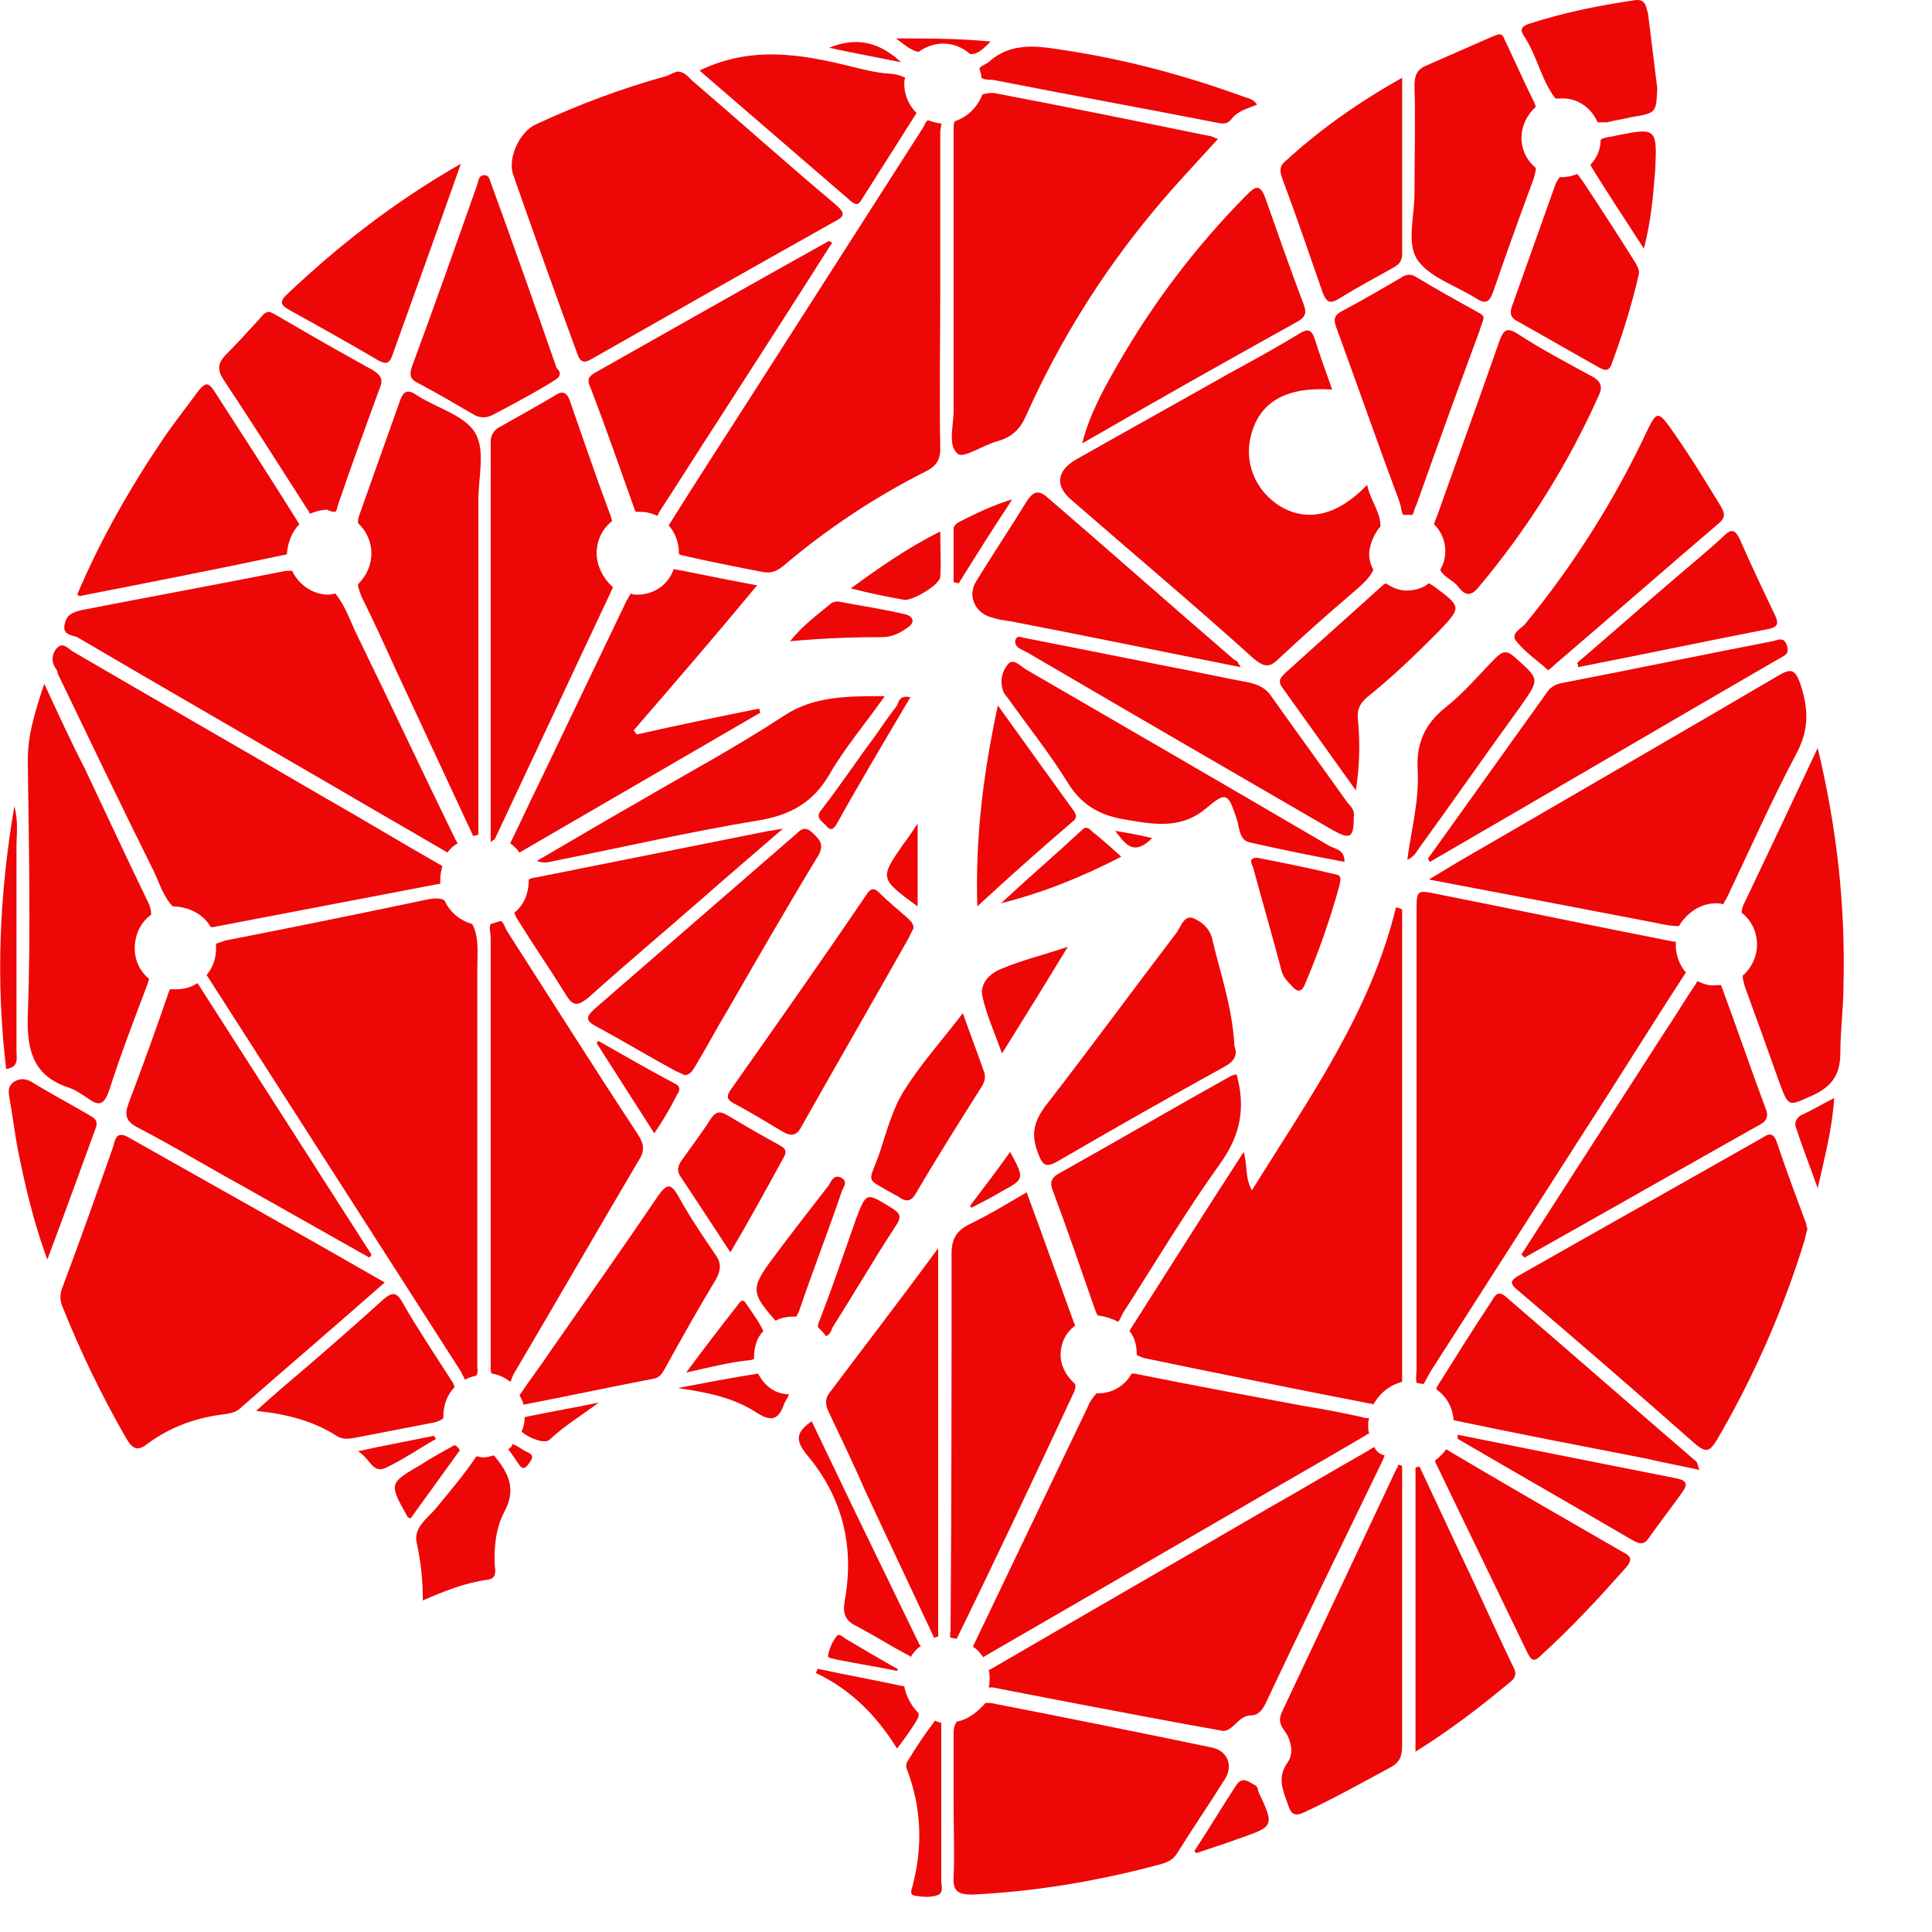
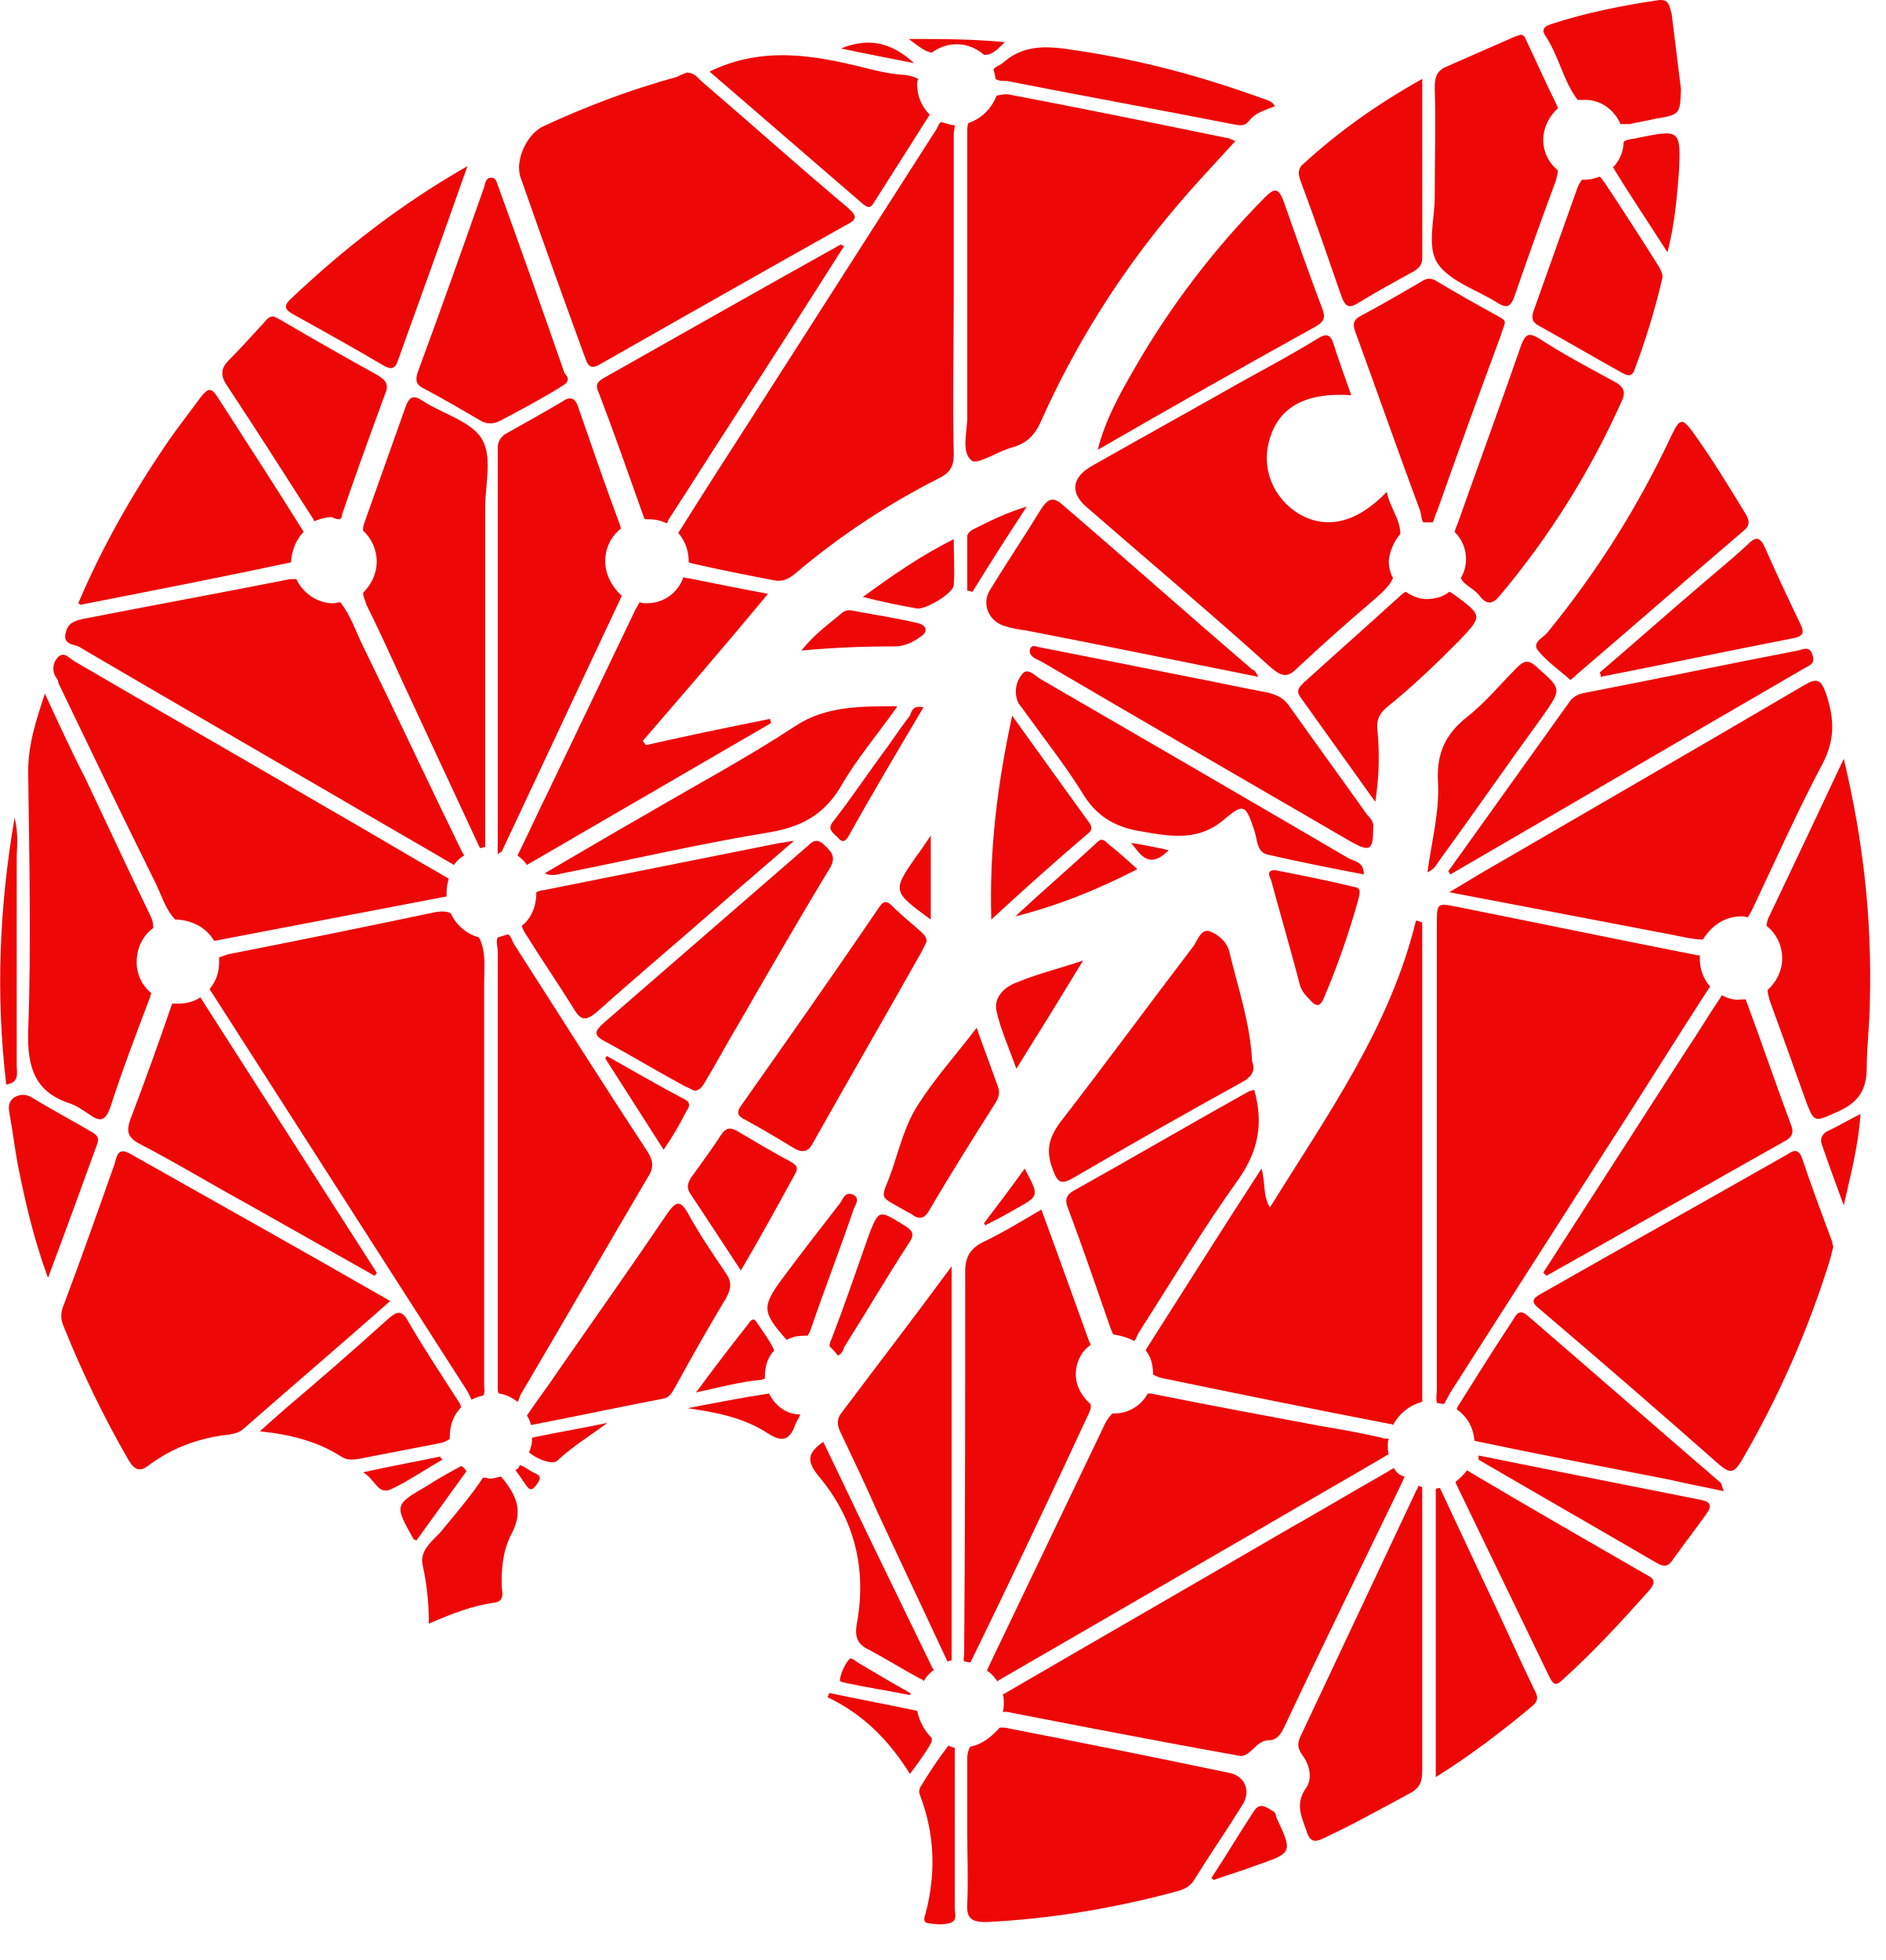
- <svg xmlns="http://www.w3.org/2000/svg" viewBox="0 0 53 53" fill="none" color="white">
+ <svg xmlns="http://www.w3.org/2000/svg" viewBox="0 0 51 53" fill="none" color="white">
  <path d="M10.555 35.18C9.2 36.375 7.902 37.483 6.604 38.62c-.113.114-.254.142-.395.17-.79.085-1.524.341-2.173.824-.254.2-.396.142-.565-.142a28.323 28.323 0 01-1.75-3.608.667.667 0 010-.569c.48-1.278.932-2.557 1.383-3.836.057-.199.085-.454.424-.256 2.314 1.308 4.656 2.615 7.027 3.979zM18.57 1.963c.197 0 .281.114.394.227 1.327 1.137 2.625 2.302 3.98 3.439.253.227.225.312-.057.454-2.23 1.25-4.43 2.5-6.632 3.751-.226.142-.339.114-.423-.142a338.342 338.342 0 01-1.75-4.887c-.17-.455.17-1.194.62-1.393 1.158-.54 2.371-.994 3.613-1.335.085-.057.198-.086.254-.114zM49.583 33.703l-.084.34A26.04 26.04 0 0147.1 39.5c-.198.312-.282.37-.593.113a343.76 343.76 0 00-4.854-4.205c-.254-.199-.225-.284.029-.426 2.2-1.25 4.43-2.5 6.631-3.751.142-.085.31-.228.424.085.254.767.536 1.506.818 2.273 0 .029 0 .057.028.114zM33.865 28.702c.112.284-.057.454-.34.597a226.031 226.031 0 00-4.458 2.529c-.339.198-.451.198-.593-.2-.197-.51-.112-.852.198-1.278 1.213-1.563 2.399-3.183 3.612-4.774.113-.17.198-.454.424-.398.225.086.451.256.536.54.225.966.564 1.904.62 2.984zM29.688 12.164c.198-.795.593-1.506.988-2.188a22.53 22.53 0 013.527-4.631c.254-.256.367-.285.508.085.339.966.678 1.932 1.044 2.898.085.227.085.341-.14.483a400.758 400.758 0 00-5.927 3.353zM39.17 23.559c1.1-1.535 2.173-3.04 3.274-4.575.112-.17.282-.228.451-.256 1.92-.37 3.81-.767 5.729-1.137.141-.028.31-.142.395.114.085.256-.085.284-.226.37-3.189 1.847-6.378 3.722-9.566 5.569-.029-.028-.029-.057-.057-.085zM37.138 22.394c0 .596-.084.653-.593.37-2.793-1.62-5.587-3.24-8.353-4.86l-.17-.085c-.112-.057-.197-.142-.168-.256.056-.17.197-.057.282-.057 1.298.256 2.596.512 3.866.767.762.143 1.524.313 2.286.455.226.057.423.142.564.341.706.995 1.411 1.96 2.117 2.955.113.114.197.228.17.37zM18.795 29.497c-.085-.028-.17-.085-.254-.113-.734-.398-1.44-.824-2.173-1.222-.339-.17-.282-.284-.028-.511l5.503-4.774c.169-.17.282-.2.48 0 .169.17.282.284.14.568-.846 1.392-1.665 2.813-2.483 4.234-.31.511-.593 1.051-.903 1.563-.056.085-.113.227-.282.255zM34.034 18.302c-2.145-.426-4.205-.853-6.265-1.25-.198-.029-.395-.057-.564-.114-.452-.114-.678-.597-.424-.995.452-.738.931-1.449 1.383-2.188.17-.255.31-.34.564-.113 1.722 1.477 3.415 2.983 5.136 4.461.085.028.085.057.17.199zM42.472 18.387c-.282-.256-.621-.483-.875-.796-.17-.198.113-.34.226-.454a25.286 25.286 0 003.386-5.37c.226-.455.282-.484.593-.057.508.71.96 1.449 1.41 2.188.114.198.114.312-.056.454-1.495 1.279-2.991 2.586-4.487 3.865-.028.028-.084.085-.197.17zM15.352 10.204c.028.17-.113.198-.226.284-.508.312-1.044.596-1.58.88-.17.086-.31.114-.508.029-.536-.313-1.072-.625-1.609-.91-.169-.085-.197-.198-.14-.397.62-1.677 1.213-3.353 1.805-5.03.029-.085.029-.255.198-.255.113 0 .141.113.17.199a365.61 365.61 0 011.805 5.086c.057.057.057.085.085.114zM24.27 19.098c-.537.767-1.101 1.42-1.524 2.16-.452.766-1.073 1.107-1.947 1.25-1.891.312-3.726.738-5.588 1.108-.141.028-.282.085-.48 0 .931-.54 1.834-1.08 2.737-1.592 1.355-.795 2.738-1.534 4.036-2.387.818-.54 1.721-.54 2.766-.54zM36.884 23.644c-.903-.17-1.75-.341-2.624-.54-.283-.085-.254-.426-.339-.653-.226-.682-.282-.74-.79-.313-.706.625-1.468.483-2.286.34-.705-.113-1.213-.425-1.58-1.05-.48-.768-1.044-1.478-1.553-2.188-.056-.086-.112-.142-.169-.228a.733.733 0 01.113-.795c.141-.17.339.056.48.142 2.794 1.62 5.588 3.24 8.353 4.859.198.085.395.113.395.426zM38.465 2.134v4.83c0 .2-.085.284-.226.37-.508.284-.988.54-1.496.852-.226.142-.339.142-.452-.142-.366-1.051-.733-2.131-1.128-3.183-.057-.17-.057-.312.084-.426.96-.88 2.004-1.62 3.218-2.301zM25.06 25.462l-.141.285c-.96 1.705-1.948 3.41-2.907 5.114-.141.285-.282.341-.564.17-.424-.255-.847-.51-1.27-.738-.226-.113-.283-.199-.113-.426 1.241-1.762 2.483-3.524 3.697-5.314.113-.17.197-.227.366-.057.255.256.509.455.762.682.085.086.17.142.17.284zM12.643 4.492c-.65 1.847-1.27 3.552-1.891 5.285-.085.228-.197.2-.367.114-.818-.483-1.637-.938-2.455-1.392-.198-.114-.282-.2-.085-.398 1.44-1.364 2.963-2.558 4.798-3.609zM43.262 18.188c.931-.795 1.862-1.62 2.794-2.415.395-.341.818-.682 1.213-1.051.198-.2.31-.228.452.056.31.71.649 1.421.988 2.132.084.198.056.284-.17.34-1.75.341-3.5.71-5.249 1.052 0-.057 0-.085-.028-.114zM38.606 23.587c.112-.852.338-1.648.282-2.5-.028-.71.197-1.222.762-1.677.508-.398.903-.88 1.354-1.335.198-.2.31-.256.537-.057.705.625.705.596.169 1.364-.931 1.278-1.834 2.585-2.766 3.864-.084.114-.14.256-.338.341zM26.81 24.866c-.057-1.932.169-3.666.564-5.513.734 1.023 1.41 1.96 2.088 2.899.057.085.085.17 0 .255a88.515 88.515 0 00-2.653 2.359zM26.414 27.793c.198.568.395 1.08.565 1.562.084.2.028.341-.085.512-.592.938-1.185 1.875-1.75 2.841-.14.256-.282.285-.507.114 0 0-.029-.028-.057-.028-.875-.512-.762-.284-.451-1.165.197-.597.366-1.25.705-1.762.451-.71 1.016-1.336 1.58-2.074zM39.988 39.358c1.411.284 2.822.568 4.262.852.564.114 1.157.227 1.721.341.31.057.339.17.17.398-.283.398-.593.796-.875 1.193-.113.17-.198.256-.424.142-1.608-.937-3.245-1.875-4.854-2.813v-.113zM1.298 34.555c-.395-1.08-.62-2.074-.818-3.068-.085-.455-.141-.938-.226-1.393-.028-.17-.028-.312.141-.426.17-.085.282-.085.452 0 .508.313 1.044.597 1.58.91.141.085.282.141.198.369-.424 1.165-.847 2.33-1.327 3.608zM20.037 34.356c-.48-.738-.932-1.42-1.383-2.102-.085-.142-.057-.256.028-.398.282-.398.564-.767.818-1.165.113-.17.226-.227.424-.114.48.284.96.569 1.439.824.141.086.254.142.141.341-.452.824-.931 1.705-1.468 2.614zM34.485 23.53c.734.142 1.44.284 2.145.455.198.028.141.17.113.313a21.31 21.31 0 01-.931 2.67c-.085.228-.198.285-.367.086-.113-.114-.226-.227-.282-.398-.254-.966-.536-1.932-.79-2.87-.057-.114-.113-.256.112-.256zM27.487 28.9c-.198-.567-.424-1.05-.536-1.562-.085-.37.225-.654.536-.767.536-.228 1.129-.37 1.806-.597a265.286 265.286 0 01-1.806 2.927zM30.76 23.502c-1.1.568-2.173.994-3.302 1.279.734-.682 1.496-1.336 2.23-2.018.113-.114.198-.028.282.057.254.199.508.426.79.682zM23.338 16.142c.819-.596 1.552-1.108 2.456-1.563 0 .455.028.853 0 1.25-.029.228-.762.654-.988.626a19.76 19.76 0 01-1.468-.313zM.395 22.11c.113.454.057.795.057 1.108v5.598c0 .198.084.454-.283.511-.282-2.387-.197-4.745.226-7.218zM21.673 17.591c.367-.454.734-.71 1.073-.994.084-.085.197-.114.31-.085.593.113 1.185.199 1.778.34.226.058.282.228.056.37-.197.142-.423.256-.677.256-.79 0-1.608.028-2.54.113zM17.948 31.089l-1.58-2.472c.028-.029.028-.057.056-.057.706.398 1.383.795 2.089 1.165.169.085.14.199.056.312-.17.341-.367.682-.62 1.052zM32.764 50.78c.395-.596.762-1.221 1.157-1.818.17-.256.367-.057.536.028a.218.218 0 01.057.142c.451.967.451.967-.537 1.308-.366.142-.761.255-1.157.397l-.056-.056zM24.975 19.126c-.705 1.193-1.383 2.33-2.032 3.495-.084.142-.17.17-.282.028-.141-.142-.31-.227-.113-.454.508-.654.96-1.336 1.468-2.018.197-.284.395-.568.592-.824.057-.142.085-.284.367-.227zM27.769 13.699A97.057 97.057 0 0026.302 16c-.057 0-.085-.028-.142-.028v-1.478c0-.057.085-.142.142-.17.451-.228.902-.455 1.467-.625zM50.317 30.123c-.056.852-.254 1.59-.452 2.472-.225-.625-.423-1.137-.592-1.648-.056-.142 0-.256.113-.341.31-.142.592-.313.931-.483zM25.173 24.866c-1.044-.767-1.044-.767-.395-1.705.113-.142.225-.313.395-.568v2.273zM11.966 39.471c-.452.256-.904.569-1.383.796-.367.17-.424-.256-.762-.455.762-.17 1.41-.284 2.088-.426 0 .028.028.057.056.085zM24.608 45.836c-.564-.113-1.1-.199-1.665-.312-.084-.029-.254-.029-.226-.114.029-.17.113-.37.226-.511.057-.114.17 0 .254.056.48.285.96.569 1.468.853-.028-.029-.057 0-.057.028zM26.612 33.078c.367-.483.734-.966 1.1-1.478.396.739.396.739-.225 1.08-.282.17-.565.313-.847.455 0 0 0-.029-.028-.057zM24.721 1.707c-.705-.142-1.326-.255-1.975-.397.705-.285 1.326-.2 1.975.397zM31.607 22.99c-.536.54-.762.114-1.016-.198.339.056.65.113 1.016.198zM47.072 24.78c.056 0 .14 0 .197.029.029-.057.085-.142.113-.199.621-1.307 1.214-2.643 1.89-3.921.368-.682.34-1.25.114-1.933-.141-.397-.254-.426-.593-.227-2.709 1.591-5.418 3.154-8.155 4.746-.452.255-.875.511-1.44.852 2.088.398 4.036.767 5.955 1.137.31.056.62.142.903.142.226-.37.592-.625 1.016-.625zM49.865 20.518a748.835 748.835 0 01-2.003 4.234.639.639 0 00-.085.284c.254.2.423.512.423.881 0 .341-.169.654-.395.853 0 .085.029.17.057.284.31.852.62 1.705.931 2.586.282.767.254.71.96.397.536-.255.733-.596.733-1.165 0-.596.085-1.221.085-1.818.056-2.188-.17-4.29-.706-6.536zM46.564 26.912c0 .028-.029.028-.029.056-.31.455-.592.938-.902 1.393l-3.895 6.052.085.086c2.173-1.222 4.318-2.444 6.49-3.666.142-.085.198-.199.142-.37-.424-1.136-.819-2.301-1.242-3.438H47.1c-.198.029-.367-.028-.536-.113zM38.295 40.324l-3.132 6.649c-.085.199-.057.313.056.483.198.256.282.625.113.88-.31.427-.141.768 0 1.166.085.284.198.34.48.199.79-.37 1.552-.796 2.342-1.222.254-.142.31-.313.31-.597v-3.58-4.092c-.028 0-.056-.028-.112-.028 0 .085-.057.113-.057.142zM46.62 40.324c-.056-.142-.056-.2-.084-.228-1.75-1.506-3.472-3.012-5.221-4.518-.226-.199-.31-.028-.395.114-.508.767-.988 1.535-1.468 2.302-.028.028-.028.056-.056.113.282.2.451.483.48.853 1.75.37 3.527.71 5.277 1.051.48.114.96.2 1.467.313zM38.831 48.053c.96-.597 1.806-1.25 2.625-1.932.226-.2.056-.37 0-.512-.452-.938-.875-1.904-1.327-2.842-.395-.852-.79-1.676-1.185-2.529-.028 0-.084 0-.113.029v7.786zM39.226 37.653l4.149-6.479c.96-1.478 1.89-2.984 2.85-4.461l.028-.029a1.16 1.16 0 01-.282-.767v-.085h-.056c-2.173-.426-4.346-.88-6.491-1.307-.564-.114-.564-.114-.564.483v12.56c0 .113-.029.227 0 .369.056 0 .112.028.197.028.057-.113.113-.199.17-.312zM44.504 42.569c-1.58-.91-3.161-1.819-4.741-2.757-.029-.028-.057-.028-.085-.057a1.622 1.622 0 01-.31.313v.028c.846 1.762 1.693 3.496 2.54 5.257.112.228.197.228.366.057.819-.739 1.58-1.563 2.314-2.387.226-.256.141-.34-.084-.455zM30.676 36.26c.056-.056.084-.17.14-.255.876-1.364 1.722-2.785 2.682-4.12.536-.768.677-1.507.423-2.416-.085.028-.113.028-.17.057-1.58.88-3.132 1.79-4.712 2.671-.254.142-.226.313-.141.511.395 1.052.762 2.132 1.129 3.183.028.085.056.142.084.199h.029c.197.028.366.085.536.17zM38.465 24.951a.399.399 0 00-.17-.057c-.705 2.899-2.399 5.257-3.95 7.758-.198-.341-.114-.654-.227-1.052-1.072 1.648-2.088 3.268-3.104 4.86 0 .028-.028.028-.028.056.141.17.198.398.198.625v.029c.056.028.113.056.197.085 2.06.426 4.149.852 6.209 1.25.028 0 .056 0 .084.029.17-.313.452-.54.79-.626v-.17-12.36-.427zM26.245 47.229a.551.551 0 00-.085.284v2.017c0 .654.029 1.307 0 1.96-.028.399.142.484.508.484 1.75-.085 3.443-.37 5.137-.824.225-.057.395-.142.507-.341.424-.682.875-1.336 1.299-2.017.225-.37.056-.768-.367-.853a458.633 458.633 0 00-6.068-1.222h-.14c-.227.256-.48.455-.791.512zM25.257 45.154s0-.028-.028-.028l-1.778-3.666-1.185-2.472c-.395.284-.48.483-.141.91.988 1.164 1.326 2.528 1.044 4.034-.056.341.028.54.339.682.48.256.93.54 1.41.796.029 0 .057.029.057.057a.981.981 0 01.282-.313zM24.919 48.28c-.057.085-.085.17-.029.284.395 1.052.424 2.103.142 3.183-.029.085-.085.227.056.255.197.029.395.057.593 0 .225-.056.14-.255.14-.426v-3.438-.88a.4.4 0 01-.169-.058c-.282.37-.508.71-.733 1.08zM24.806 46.263c-.79-.171-1.58-.313-2.37-.483-.029.028-.029.085-.057.113.96.455 1.665 1.165 2.23 2.075.112-.143.169-.228.253-.342.113-.17.226-.312.31-.483.029-.028.029-.085.029-.142a1.451 1.451 0 01-.395-.738zM37.703 39.699c-.085.028-.142.085-.198.113-.903.512-1.806 1.052-2.71 1.563-2.539 1.478-5.107 2.955-7.647 4.433h-.028c.028.085.028.17.028.227 0 .086 0 .17-.028.256h.113l2.201.426c1.354.256 2.68.512 4.12.767.282 0 .423-.426.762-.426.198 0 .31-.142.395-.312 1.044-2.217 2.117-4.405 3.19-6.621.027-.057.055-.114.084-.2a.388.388 0 01-.282-.226zM29.434 38.25c.056-.114.085-.2.056-.285-.225-.199-.395-.483-.395-.795 0-.313.141-.626.395-.796 0-.028 0-.057-.028-.085-.423-1.165-.846-2.359-1.298-3.58-.536.312-1.044.625-1.58.88-.339.17-.48.398-.48.796 0 3.438 0 6.876-.028 10.343 0 .057-.029.142 0 .199.056 0 .113.028.169.028 1.1-2.244 2.145-4.46 3.189-6.706zM26.979 45.467l.028-.029c2.314-1.335 4.656-2.699 6.97-4.035 1.158-.681 2.315-1.335 3.472-2.017a.213.213 0 01.112-.057c-.028-.085-.028-.142-.028-.227 0-.057 0-.142.028-.199-.056 0-.14 0-.197-.028a27.813 27.813 0 00-1.637-.313c-1.524-.284-3.048-.568-4.6-.88h-.084c-.17.312-.508.539-.903.539h-.057a1.194 1.194 0 00-.254.398c-1.044 2.188-2.088 4.347-3.132 6.535v.029c.112.057.197.17.282.284zM25.737 34.243c-1.044 1.42-2.032 2.7-2.991 3.978-.141.199-.085.37 0 .54.338.71.677 1.42.987 2.131.621 1.336 1.27 2.7 1.891 4.035.028 0 .057-.028.113-.028V34.243zM14.11 25.036a.855.855 0 00.113.228c.423.682.875 1.335 1.298 2.017.198.341.339.313.621.085 1.016-.909 2.06-1.79 3.104-2.7.706-.624 1.411-1.22 2.23-1.931-.226.028-.282.056-.367.056-2.145.427-4.261.853-6.406 1.28a.52.52 0 00-.198.056c0 .398-.14.71-.395.91zM3.697 26.002c0-.369.17-.71.451-.909a.76.76 0 00-.084-.34c-.593-1.223-1.157-2.445-1.75-3.695-.367-.71-.705-1.449-1.1-2.302-.254.768-.452 1.393-.452 2.103.028 2.33.085 4.689 0 7.019-.028.966.17 1.648 1.129 1.96.17.057.338.171.508.285.31.227.451.199.592-.2.31-.965.678-1.931 1.045-2.898.028-.056.028-.113.056-.17a1.068 1.068 0 01-.395-.853zM4.656 27.139a101.611 101.611 0 01-1.128 3.126c-.113.312-.085.483.225.653.988.512 1.92 1.08 2.907 1.62l3.471 1.96c.028-.028.057-.056.057-.085-1.58-2.472-3.19-4.972-4.77-7.444-.169.113-.367.17-.592.17h-.17zM5.785 25.434h.057c2.088-.398 4.148-.796 6.236-1.193v-.114c0-.142.029-.256.057-.37-1.1-.625-2.173-1.278-3.274-1.903-2.286-1.336-4.571-2.643-6.857-3.978-.141-.086-.283-.285-.452-.086a.432.432 0 00-.028.54.218.218 0 01.056.142c.847 1.762 1.694 3.524 2.568 5.286.198.369.31.824.593 1.108h.056c.424.028.79.227.988.568zM16.368 15.176c0-.37.17-.682.423-.88 0-.03-.028-.086-.028-.114-.395-1.052-.762-2.132-1.129-3.183-.085-.256-.226-.284-.423-.142-.48.284-.988.568-1.496.853a.441.441 0 00-.254.426v10.968c.057-.057.085-.057.113-.085 1.072-2.273 2.117-4.518 3.189-6.791.028-.057.028-.086.056-.114-.282-.256-.451-.597-.451-.938zM18.033 14.153c.028-.028.028-.085.056-.113.537-.824 1.073-1.677 1.609-2.501 1.044-1.62 2.088-3.24 3.132-4.887-.084-.029-.112-.057-.112-.029-2.145 1.194-4.29 2.415-6.407 3.609-.197.114-.197.227-.113.398.424 1.108.819 2.245 1.214 3.353 0 .028.028.028.028.057h.085c.17 0 .339.028.508.113zM17.497 16.313c-.057 0-.141 0-.198-.029-.028.057-.084.143-.113.2l-2.37 4.944c-.283.568-.536 1.136-.819 1.704.113.086.198.171.254.256l6.604-3.836c0-.028-.028-.085-.028-.113-1.13.227-2.23.454-3.359.71-.028-.029-.056-.085-.084-.114 1.129-1.307 2.258-2.614 3.386-3.978-.762-.142-1.467-.284-2.173-.426-.028 0-.084 0-.113-.029-.14.427-.536.71-.987.71zM8.212 14.38C7.45 13.16 6.66 11.938 5.87 10.716c-.17-.256-.254-.199-.423 0-.31.426-.65.853-.96 1.307-.903 1.336-1.721 2.756-2.37 4.29.056.03.084.058.112.03 1.891-.37 3.782-.74 5.645-1.137v-.057c.028-.284.14-.569.338-.767zM9.2 14.04a.218.218 0 00.056-.142c.367-1.08.762-2.16 1.157-3.24.113-.256.029-.37-.197-.511-.875-.483-1.722-.966-2.596-1.478-.057-.028-.142-.085-.226-.114-.141 0-.198.114-.282.2-.31.34-.621.681-.932.994-.197.199-.225.398-.056.653.79 1.194 1.552 2.387 2.314 3.58a.216.216 0 01.056.114c.141-.056.31-.113.48-.113.113.057.17.057.226.057zM8.015 15.66h-.17c-1.862.369-3.725.71-5.616 1.079-.225.057-.395.114-.451.37-.085.312.197.312.339.369 2.37 1.392 4.74 2.756 7.083 4.12 1.016.597 2.06 1.194 3.076 1.79a.802.802 0 01.282-.256c-.028-.028-.028-.056-.056-.085-.903-1.847-1.778-3.722-2.681-5.57-.198-.397-.339-.852-.621-1.193-.057 0-.113.029-.198.029-.423 0-.818-.284-.987-.654zM13.038 11.88c-.282-.483-1.044-.682-1.58-1.023-.283-.199-.396-.142-.508.199-.367 1.023-.734 2.074-1.101 3.097a.486.486 0 00-.028.2c.226.198.367.51.367.823 0 .341-.142.625-.367.853 0 .113.056.199.084.312.339.682.65 1.364.96 2.046.705 1.506 1.41 3.04 2.116 4.547.029 0 .085-.029.142-.029V13.7c0-.597.197-1.336-.085-1.819zM37.872 14.437c0-.397-.282-.71-.367-1.136-.818.852-1.637 1.023-2.37.597-.706-.427-1.045-1.25-.79-2.046.253-.853.987-1.25 2.2-1.165-.169-.483-.338-.938-.48-1.393-.084-.256-.197-.284-.422-.142-.65.398-1.327.767-2.004 1.137-1.355.767-2.738 1.534-4.092 2.301-.565.313-.621.74-.141 1.137 1.665 1.45 3.358 2.87 4.995 4.348.31.255.451.227.705-.029a58.343 58.343 0 011.976-1.762c.225-.198.48-.397.592-.653a.94.94 0 01-.113-.483c.029-.256.142-.512.31-.71zM43.657 10.317c-.677-.37-1.383-.739-2.032-1.165-.282-.17-.367-.114-.48.17-.564 1.62-1.157 3.24-1.721 4.831a1.969 1.969 0 00-.085.228c.198.198.31.454.31.738 0 .2-.056.37-.14.512.084.199.367.284.508.483.197.256.366.227.564-.029a22.263 22.263 0 003.274-5.228c.113-.227.084-.398-.198-.54zM38.747 14.125c.056-.085.056-.2.113-.284a320.331 320.331 0 011.721-4.746c.028-.113.085-.227.113-.34.028-.114-.085-.143-.17-.2-.564-.312-1.128-.625-1.693-.966-.14-.085-.282-.057-.395.029-.536.312-1.072.625-1.608.909-.226.114-.254.227-.17.455.593 1.62 1.157 3.239 1.75 4.83.028.086.028.228.085.313h.253zM38.013 16c-.028.029-.056.029-.113.085-.875.796-1.778 1.592-2.653 2.387-.112.114-.197.2-.084.37.649.91 1.298 1.818 2.032 2.841a7.768 7.768 0 00.056-1.96c-.028-.256.056-.427.254-.597.677-.54 1.326-1.165 1.947-1.79.65-.682.65-.682-.113-1.25-.056-.029-.084-.057-.14-.086-.17.142-.396.2-.622.2-.197 0-.395-.086-.564-.2zM19.641 34.442c-.366-.54-.733-1.08-1.044-1.648-.197-.341-.31-.313-.536 0-.96 1.42-1.947 2.813-2.935 4.234-.282.426-.592.824-.875 1.25.057.085.085.17.113.256 1.185-.228 2.37-.483 3.556-.71.197-.03.254-.171.339-.313.451-.824.903-1.62 1.382-2.416.142-.255.142-.454 0-.653zM12.473 38.05c-.028-.056-.028-.113-.084-.17-.452-.71-.931-1.42-1.355-2.16-.17-.312-.31-.255-.536-.056a112.24 112.24 0 01-2.766 2.415c-.225.199-.423.37-.705.625.847.085 1.58.284 2.201.682.17.114.339.085.508.057l2.201-.426c.085-.029.17-.057.226-.114v-.057c0-.312.113-.597.31-.795zM13.066 39.954c-.339.512-.734.966-1.129 1.45-.226.255-.592.511-.508.909.113.511.17 1.023.17 1.591.592-.256 1.157-.483 1.777-.568.226-.029.226-.2.198-.37-.028-.511.028-1.051.254-1.477.339-.625.141-1.052-.254-1.535l-.028-.028c-.113.028-.198.057-.31.057-.029 0-.085-.029-.17-.029zM12.473 39.642c-.31.17-.62.34-.93.54-.876.511-.876.511-.368 1.42 0 .029.057.029.085.057l1.355-1.875a.342.342 0 00-.142-.142zM15.07 39.5c.423-.398.903-.682 1.354-1.023-.677.142-1.354.256-2.032.398a.914.914 0 01-.084.397c.226.2.649.341.762.228zM13.94 39.755c.114.142.199.285.283.398.085.142.17.17.282 0 .085-.113.17-.227-.028-.312-.141-.057-.254-.17-.423-.228 0 .057-.057.114-.113.142zM14.082 37.71c1.157-1.961 2.286-3.922 3.443-5.883.17-.255.141-.454-.028-.71-1.214-1.847-2.399-3.722-3.584-5.57-.057-.085-.085-.227-.17-.283-.084.028-.197.056-.282.085-.056.113 0 .256 0 .37V37.51c0 .056 0 .142.028.17.198.029.367.114.508.227.029-.028.057-.142.085-.199zM13.094 37.482V31.63 26.57c0-.427.057-.853-.14-1.222a1.172 1.172 0 01-.763-.654c-.113-.056-.254-.056-.423-.028a389.32 389.32 0 01-5.588 1.136l-.254.086v.142c0 .256-.084.511-.254.71 0 .029.029.057.029.057l6.942 10.826.113.228c.084-.057.197-.086.31-.114.056-.085.028-.199.028-.256zM21.843 36.118c.028-.057.056-.085.084-.17.367-1.08.79-2.16 1.157-3.24.029-.113.198-.284 0-.397-.225-.114-.282.113-.366.227-.509.654-1.017 1.307-1.524 1.989-.593.796-.593.938.056 1.676l.028.029c.141-.085.31-.114.508-.114h.057zM22.83 36.43c.593-.937 1.157-1.903 1.75-2.812.198-.284.057-.37-.17-.512-.648-.398-.648-.398-.93.341 0 .029-.029.057-.029.085-.31.881-.62 1.79-.96 2.672a.53.53 0 00-.056.198c.085.086.17.17.226.256.113-.057.141-.142.17-.227zM20.94 36.516c-.113-.256-.31-.511-.48-.767-.085-.142-.17-.029-.226.057a74.28 74.28 0 00-1.41 1.847c.648-.142 1.184-.285 1.749-.341.056 0 .084-.029.113-.029v-.056c0-.285.084-.54.254-.71zM20.799 37.681c-.734.114-1.468.256-2.202.398.79.114 1.524.256 2.173.682.395.256.593.17.734-.227.028-.086.113-.2.141-.285-.367 0-.677-.227-.846-.568zM26.189 3.327c-.029.085-.029.142-.029.227v7.73c0 .397-.169.937.113 1.164.141.142.678-.227 1.073-.34.423-.114.649-.342.818-.74A24.184 24.184 0 0131.635 5.8c.564-.682 1.157-1.307 1.778-1.989-.113-.028-.17-.085-.254-.085-1.947-.398-3.894-.796-5.842-1.165-.113-.029-.254 0-.366.028-.142.37-.424.625-.762.739zM24.806 2.304c0-.057 0-.114.028-.17a1.058 1.058 0 00-.451-.114c-.367-.028-.706-.114-1.045-.199-1.383-.341-2.737-.568-4.148.114l4.148 3.58c.17.142.226.085.31-.057.509-.795.989-1.563 1.496-2.358a1.126 1.126 0 01-.338-.796zM34.175 2.673c-1.637-.596-3.302-1.05-5.051-1.307-.706-.113-1.383-.199-1.976.313-.085.085-.226.114-.282.199.028.085.056.17.056.256.085.056.198.056.31.056 2.033.398 4.065.768 6.096 1.165.17.029.31.086.452-.085.17-.227.423-.284.705-.398-.084-.142-.225-.17-.31-.199zM26.612 1.48c.197.028.367-.142.564-.341-.903-.085-1.693-.085-2.596-.085.226.17.423.34.62.37.198-.143.424-.228.678-.228.282 0 .536.114.734.284zM25.342 3.47l-4.91 7.671c-.678 1.052-1.355 2.103-2.032 3.183-.028.028-.028.057-.057.085.17.199.282.455.282.767v.029c.029 0 .057.028.085.028.734.17 1.468.313 2.201.455.254.056.424-.029.621-.2a19.878 19.878 0 013.866-2.557c.283-.142.396-.312.396-.625-.029-1.449 0-2.87 0-4.319V3.611c0-.057.028-.142.028-.227-.141 0-.254-.057-.367-.085-.057.028-.085.113-.113.17zM41.738 3.782c0-.341.17-.654.395-.853 0-.028-.028-.057-.028-.085-.282-.568-.536-1.137-.79-1.677-.057-.085-.057-.227-.198-.227-.084.029-.17.057-.226.085-.592.256-1.157.512-1.75.768-.281.113-.338.284-.338.568.028.994 0 1.96 0 2.955 0 .625-.226 1.364.085 1.819.338.483 1.072.71 1.608 1.051.226.142.339.142.452-.142a140.4 140.4 0 011.129-3.154c.028-.114.056-.2.056-.284a1.053 1.053 0 01-.395-.824zM42.782 4.861c-.028.057-.084.114-.113.2l-1.185 3.324c-.085.227-.028.34.141.426.762.426 1.496.853 2.258 1.279.113.057.226.114.31-.057.31-.824.565-1.648.762-2.5.028-.114-.028-.2-.084-.313a103 103 0 00-1.468-2.273c-.056-.057-.085-.142-.141-.17a1.163 1.163 0 01-.452.084h-.028zM43.826 3.355h.254c.226-.056.452-.085.678-.142.677-.113.677-.113.705-.795L45.21.372c-.056-.17-.056-.398-.339-.37-.987.143-1.975.341-2.934.654-.17.057-.254.142-.142.313.367.54.48 1.221.875 1.733h.141c.452-.029.847.256 1.016.653zM44.306 3.725c-.084.028-.197.028-.282.057a.214.214 0 00-.113.056.995.995 0 01-.282.682c0 .029.028.029.028.057.452.74.931 1.45 1.44 2.245.197-.767.253-1.45.31-2.16.056-1.164.028-1.164-1.1-.937z" fill="#EE0707" />
</svg>
